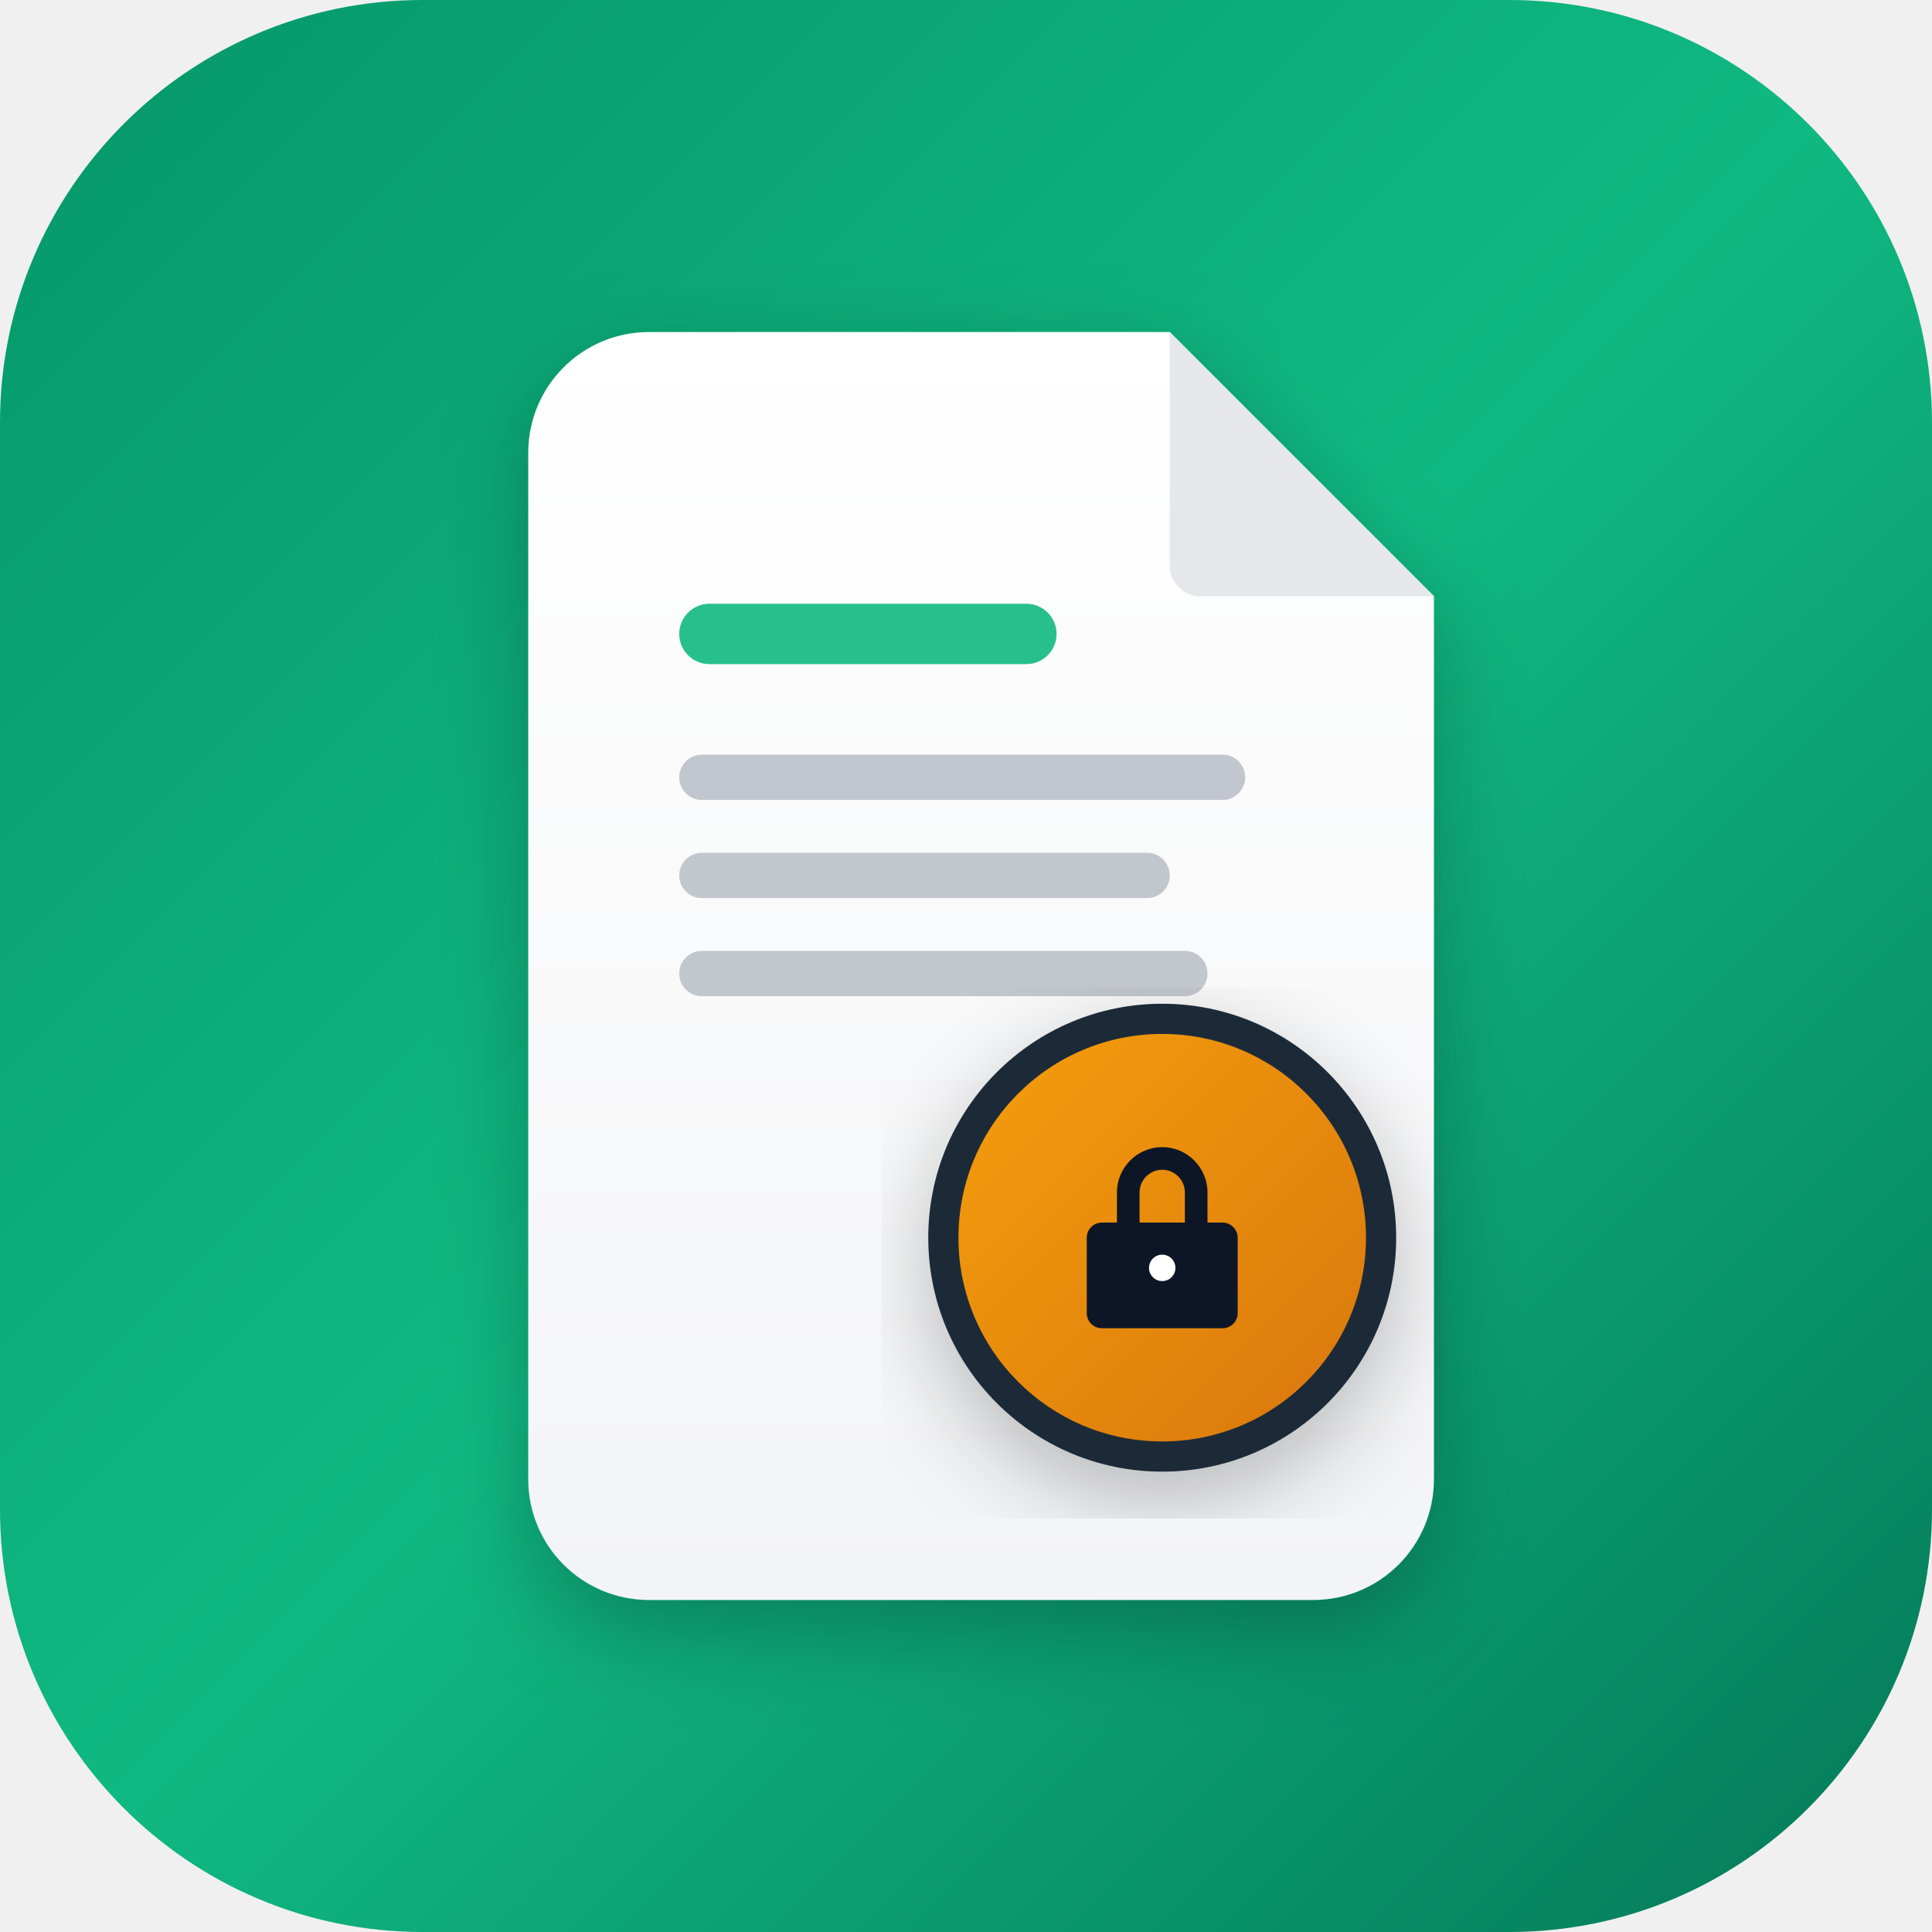
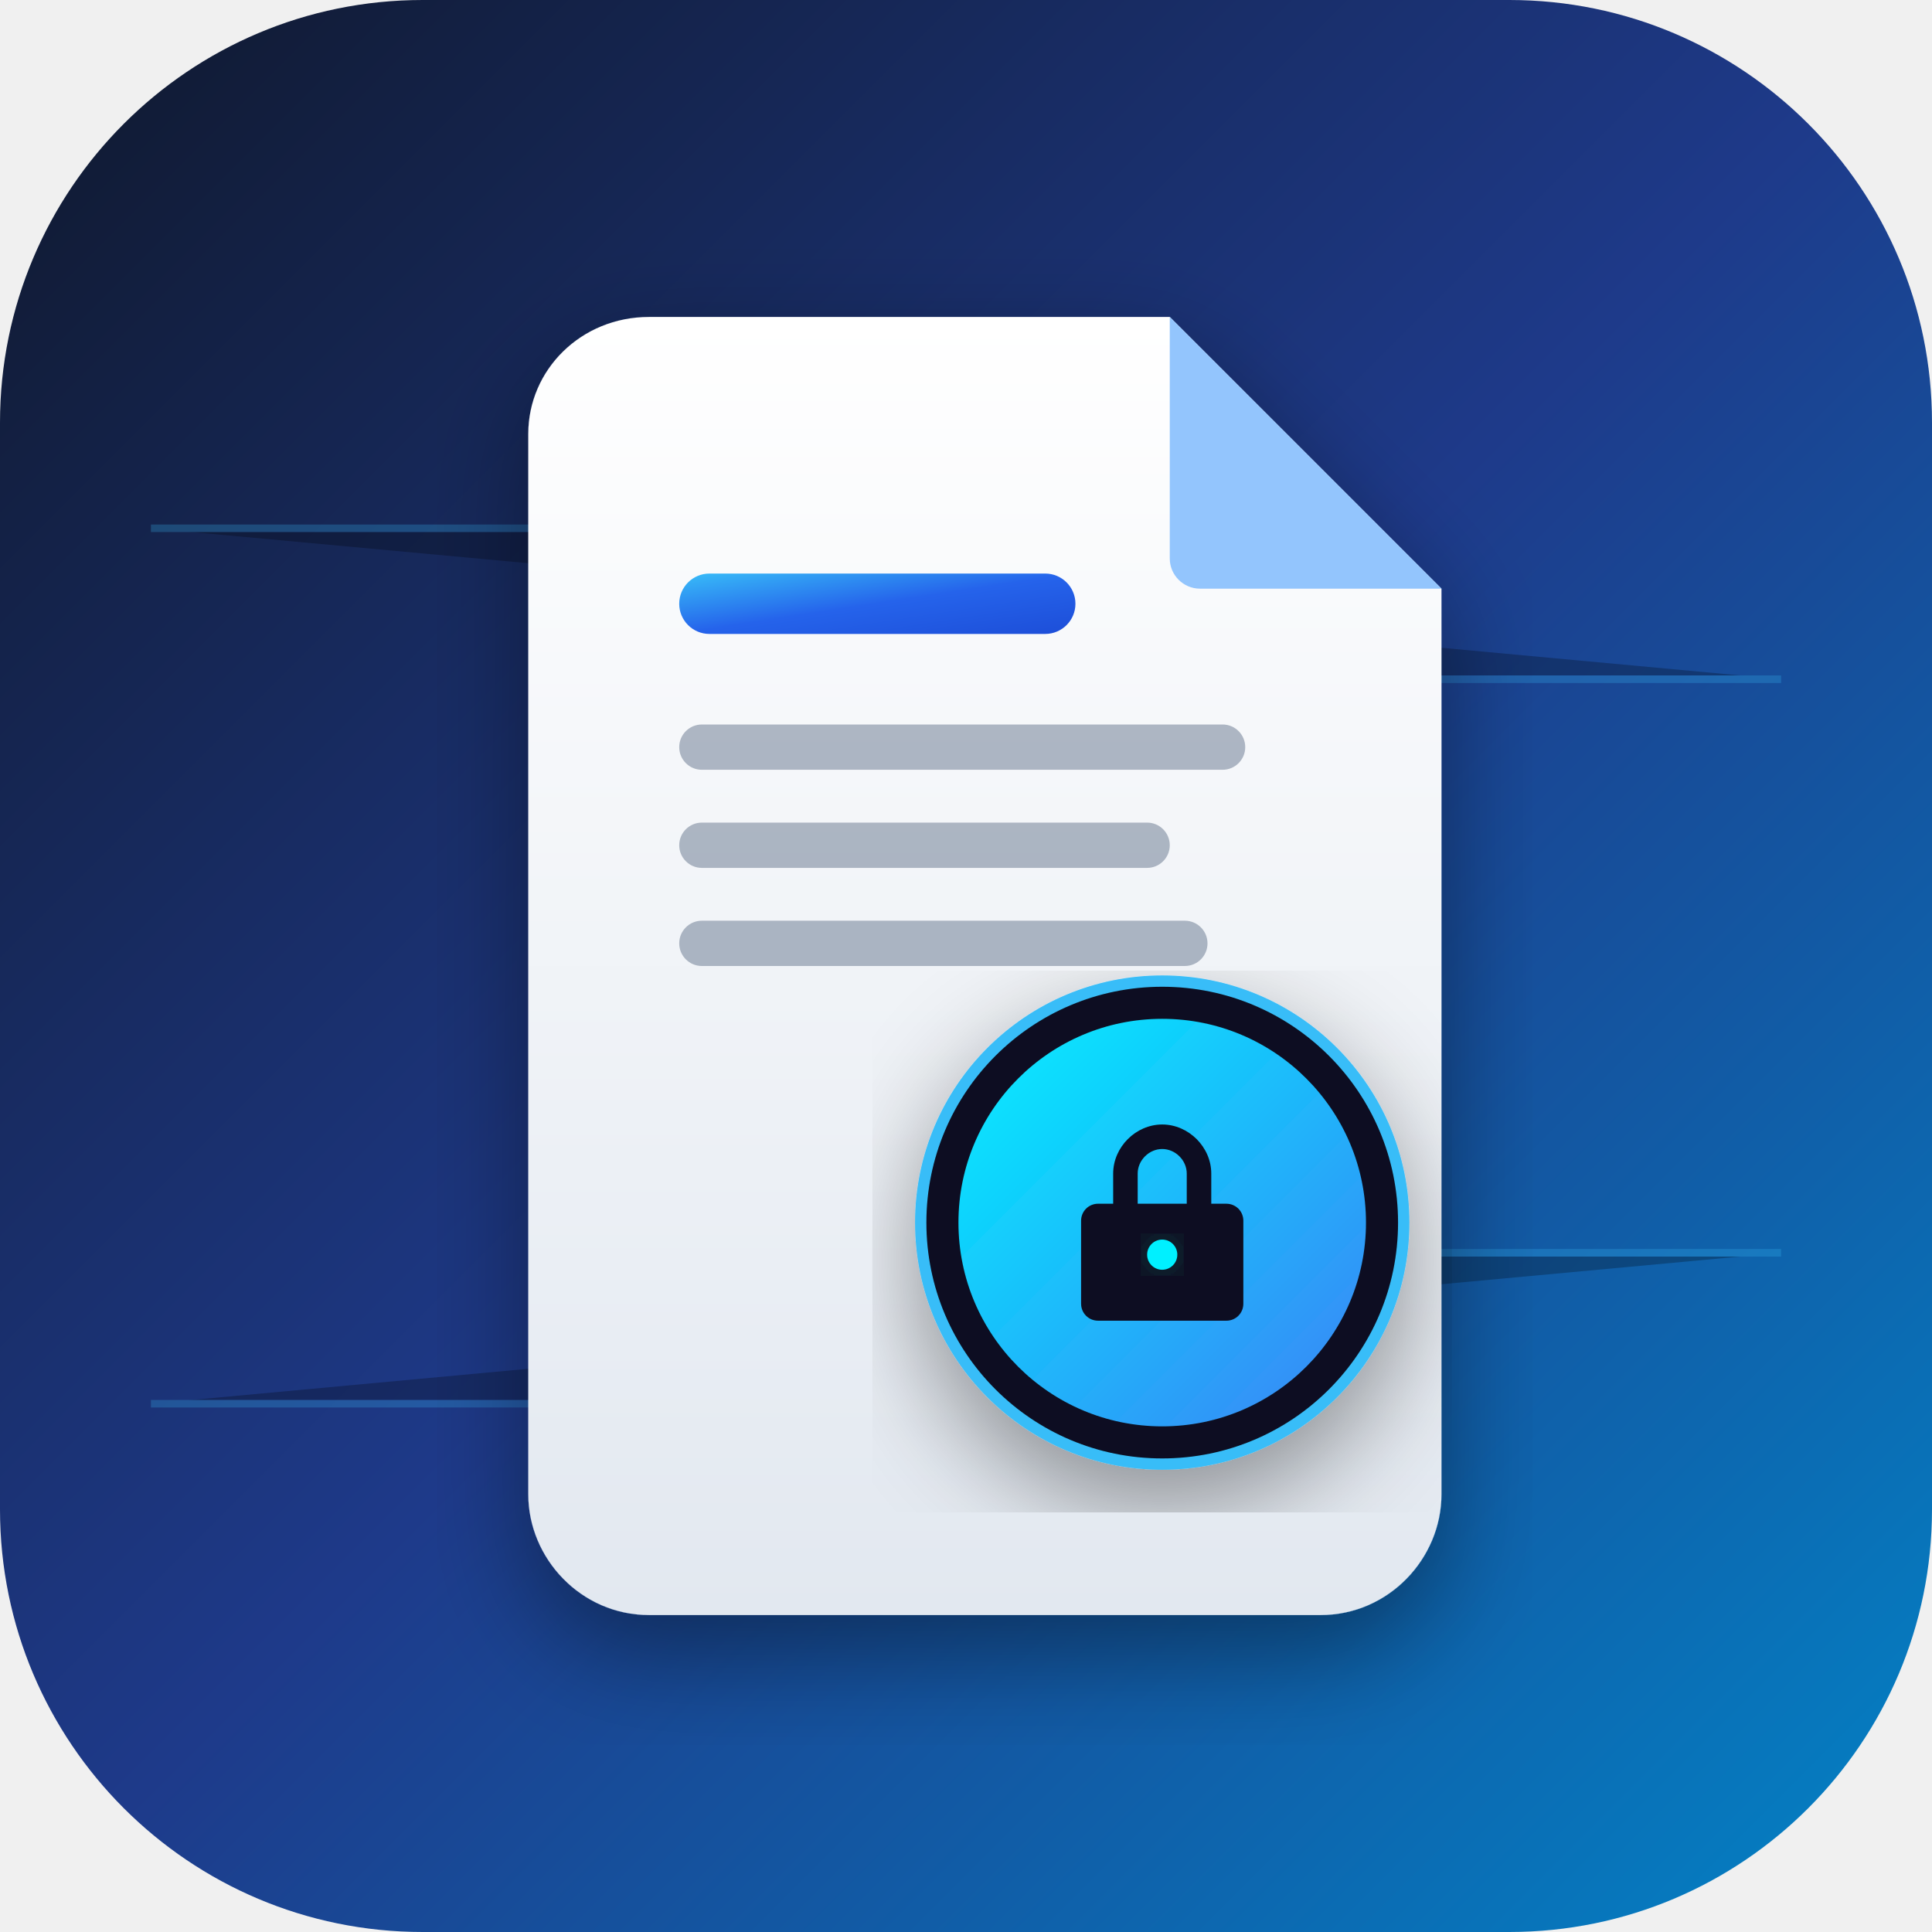
<svg xmlns="http://www.w3.org/2000/svg" viewBox="0 0 512 512" width="100%" height="100%">
  <defs>
-     <linearGradient id="bgGrad" x1="0%" y1="0%" x2="100%" y2="100%">
-       <stop offset="0%" stop-color="#059669" />
-       <stop offset="50%" stop-color="#10B981" />
-       <stop offset="100%" stop-color="#047857" />
+     <linearGradient id="techBg" x1="0%" y1="0%" x2="100%" y2="100%">
+       <stop offset="0%" stop-color="#0F172A" />
+       <stop offset="50%" stop-color="#1E3A8A" />
+       <stop offset="100%" stop-color="#0284C7" />
    </linearGradient>
-     <linearGradient id="paperGrad" x1="0%" y1="0%" x2="0%" y2="100%">
+     <linearGradient id="cyberBlue" x1="0%" y1="0%" x2="100%" y2="100%">
+       <stop offset="0%" stop-color="#38BDF8" />
+       <stop offset="50%" stop-color="#2563EB" />
+       <stop offset="100%" stop-color="#1D4ED8" />
+     </linearGradient>
+     <linearGradient id="glowGrad" x1="0%" y1="0%" x2="0%" y2="100%">
      <stop offset="0%" stop-color="#FFFFFF" />
-       <stop offset="100%" stop-color="#F3F4F6" />
+       <stop offset="100%" stop-color="#E2E8F0" />
    </linearGradient>
-     <linearGradient id="goldGrad" x1="0%" y1="0%" x2="100%" y2="100%">
-       <stop offset="0%" stop-color="#F59E0B" />
-       <stop offset="100%" stop-color="#D97706" />
+     <linearGradient id="neonGlow" x1="0%" y1="0%" x2="100%" y2="100%">
+       <stop offset="0%" stop-color="#00F0FF" />
+       <stop offset="100%" stop-color="#3B82F6" />
    </linearGradient>
+     <filter id="cyberGlow" x="-20%" y="-20%" width="140%" height="140%">
+       <feGaussianBlur stdDeviation="8" result="blur" />
+       <feComposite in="SourceGraphic" in2="blur" operator="over" />
+     </filter>
    <filter id="dropShadow" x="-10%" y="-10%" width="120%" height="120%">
-       <feDropShadow dx="0" dy="8" stdDeviation="12" flood-color="#000000" flood-opacity="0.25" />
+       <feDropShadow dx="0" dy="10" stdDeviation="14" flood-color="#000000" flood-opacity="0.4" />
    </filter>
  </defs>
-   <rect width="512" height="512" rx="112" fill="url(#bgGrad)" />
+   <rect width="512" height="512" rx="112" fill="url(#techBg)" />
+   <g opacity="0.25" stroke="#38BDF8" stroke-width="2">
+     <path d="M40 140 H200 L240 180 H472" />
+     <path d="M40 372 H272 L312 332 H472" />
+     <circle cx="200" cy="140" r="5" fill="#38BDF8" />
+     <circle cx="272" cy="372" r="5" fill="#38BDF8" />
+   </g>
  <g filter="url(#dropShadow)">
-     <path d="M140 120 C140 102.3 154.3 88 172 88 L310 88 L380 158 L380 392 C380 409.7 365.7 424 348 424 L172 424 C154.3 424 140 409.7 140 392 Z" fill="url(#paperGrad)" />
-     <path d="M310 88 L310 150 C310 154.4 313.6 158 318 158 L380 158 Z" fill="#E5E7EB" />
+     <path d="M140 115 C140 98 154 84 172 84 L310 84 L382 156 L382 396 C382 413 368 428 350 428 L172 428 C154 428 140 413 140 396 Z" fill="url(#glowGrad)" />
+     <path d="M310 84 L310 148 C310 152.4 313.6 156 318 156 L382 156 Z" fill="#93C5FD" />
  </g>
-   <rect x="180" y="160" width="100" height="16" rx="8" fill="#10B981" opacity="0.9" />
-   <rect x="180" y="200" width="150" height="12" rx="6" fill="#9CA3AF" opacity="0.6" />
-   <rect x="180" y="226" width="130" height="12" rx="6" fill="#9CA3AF" opacity="0.6" />
-   <rect x="180" y="252" width="140" height="12" rx="6" fill="#9CA3AF" opacity="0.6" />
-   <g transform="translate(240, 260)" filter="url(#dropShadow)">
-     <circle cx="68" cy="68" r="62" fill="#1F2937" />
-     <circle cx="68" cy="68" r="54" fill="url(#goldGrad)" />
-     <path d="M68 44 C61.4 44 56 49.4 56 56 L56 64 L52 64 C49.8 64 48 65.8 48 68 L48 88 C48 90.2 49.8 92 52 92 L84 92 C86.2 92 88 90.2 88 88 L88 68 C88 65.8 86.2 64 84 64 L80 64 L80 56 C80 49.4 74.6 44 68 44 Z M68 50 C71.3 50 74 52.7 74 56 L74 64 L62 64 L62 56 C62 52.7 64.7 50 68 50 Z" fill="#111827" />
-     <circle cx="68" cy="76" r="3.5" fill="#FFFFFF" />
+   <rect x="180" y="152" width="105" height="16" rx="8" fill="url(#cyberBlue)" />
+   <rect x="180" y="192" width="150" height="12" rx="6" fill="#64748B" opacity="0.5" />
+   <rect x="180" y="218" width="130" height="12" rx="6" fill="#64748B" opacity="0.5" />
+   <rect x="180" y="244" width="140" height="12" rx="6" fill="#64748B" opacity="0.5" />
+   <g transform="translate(236, 252)" filter="url(#dropShadow)">
+     <circle cx="72" cy="72" r="64" fill="#0B1120" stroke="#38BDF8" stroke-width="3" />
+     <circle cx="72" cy="72" r="54" fill="url(#neonGlow)" />
+     <path d="M72 46 C65 46 59 52 59 59 L59 67 L55 67 C52.5 67 50.5 69 50.5 71.5 L50.5 93.5 C50.5 96 52.5 98 55 98 L89 98 C91.5 98 93.5 96 93.5 93.5 L93.5 71.5 C93.5 69 91.5 67 89 67 L85 67 L85 59 C85 52 79 46 72 46 Z M72 52.5 C75.5 52.5 78.5 55.5 78.5 59 L78.5 67 L65.5 67 L65.5 59 C65.5 55.5 68.5 52.5 72 52.5 Z" fill="#0B1120" />
+     <circle cx="72" cy="80.5" r="4" fill="#00F0FF" filter="url(#cyberGlow)" />
  </g>
</svg>
